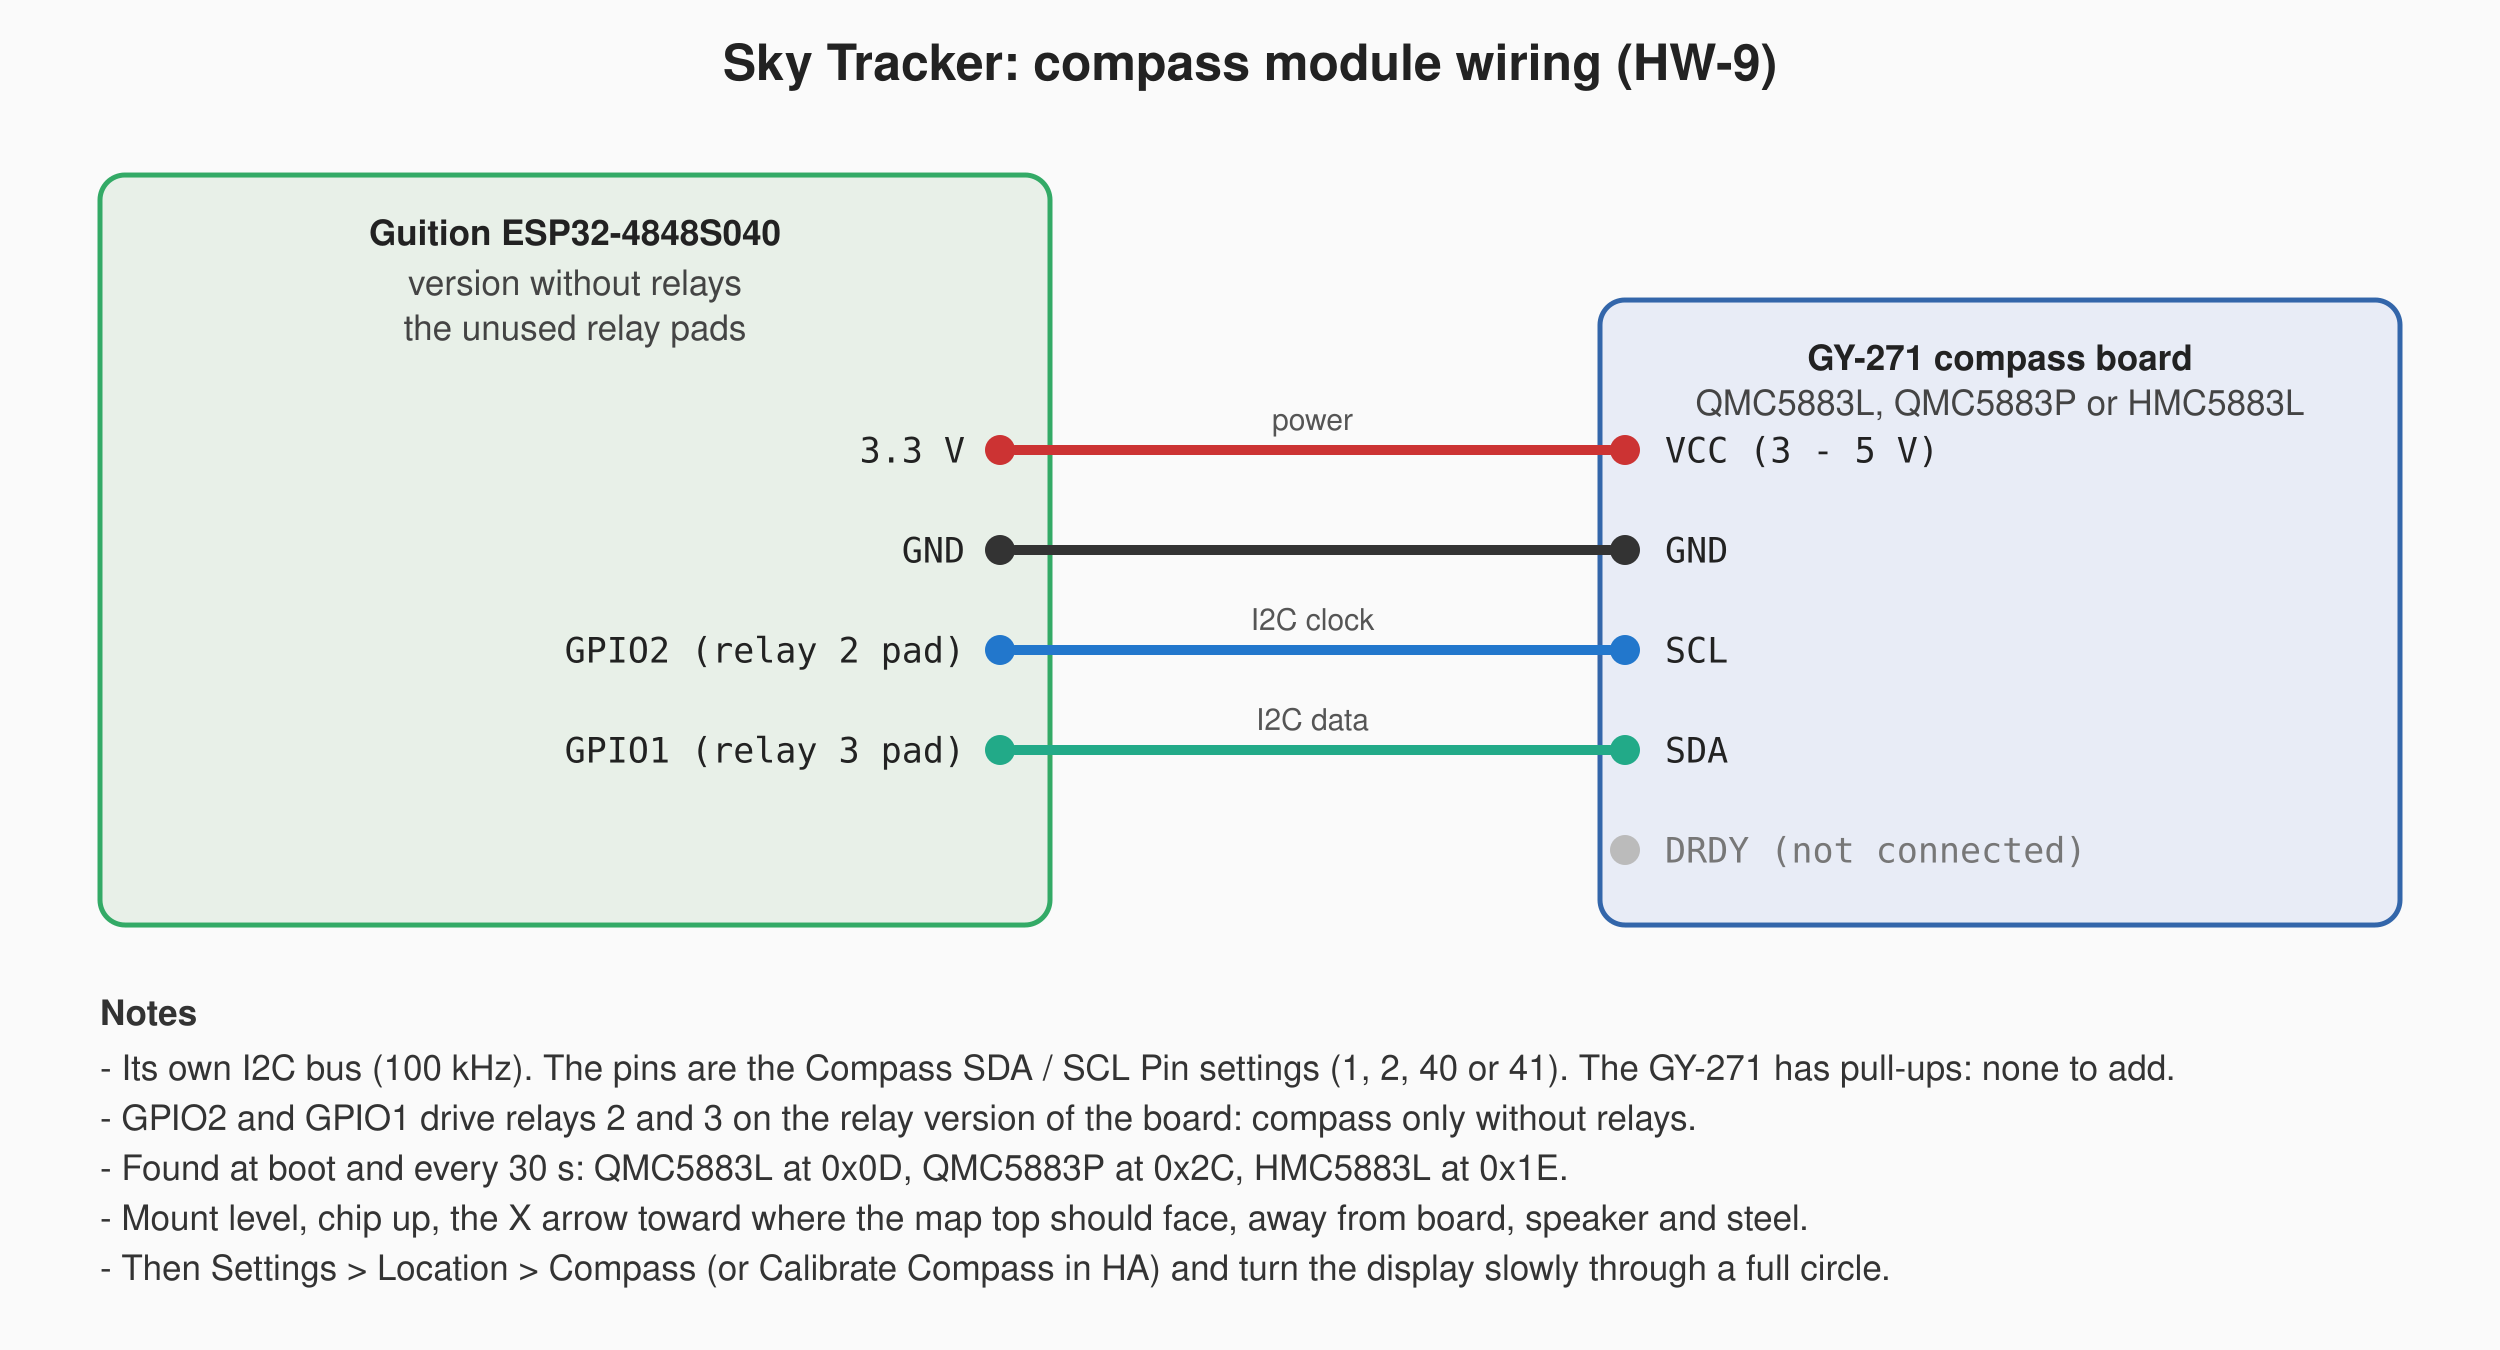
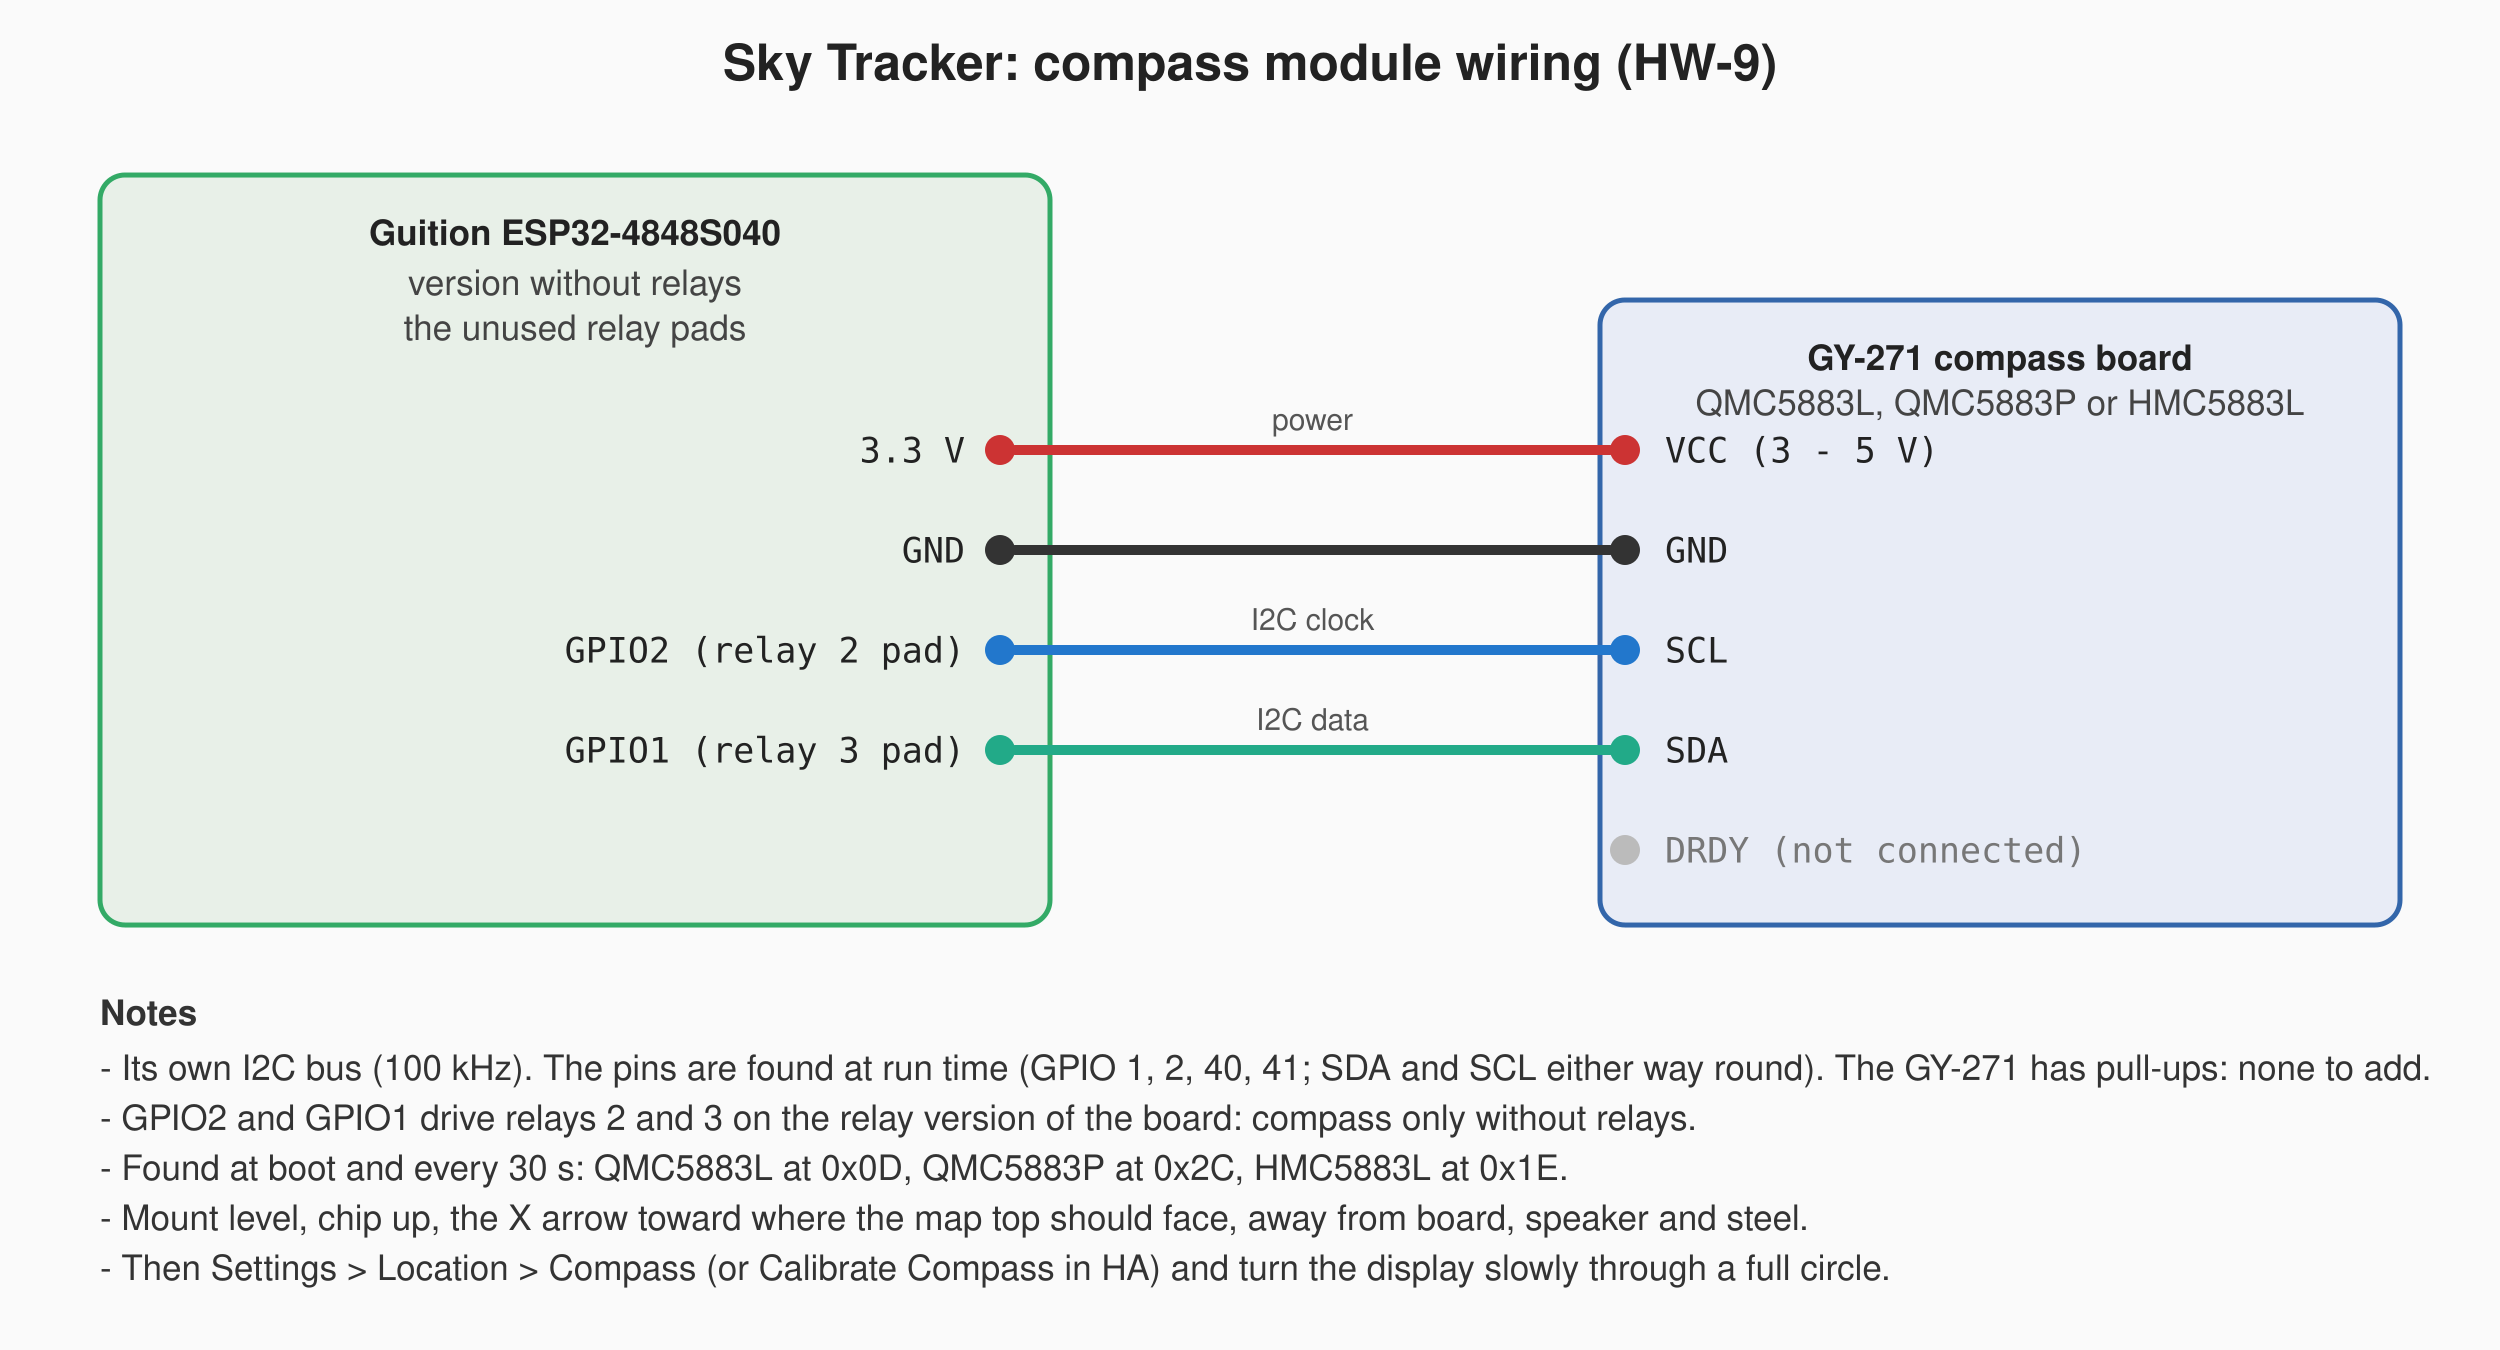
<svg xmlns="http://www.w3.org/2000/svg" width="1000" height="540" viewBox="0 0 1000 540" font-family="Helvetica, Arial, sans-serif" font-size="14">
  <rect width="1000" height="540" fill="#fafafa" />
  <text x="500" y="32" text-anchor="middle" font-size="20" font-weight="bold" fill="#222">Sky Tracker: compass module wiring (HW-9)</text>
  <rect x="40" y="70" width="380" height="300" rx="10" fill="#e8f0e8" stroke="#3a6" stroke-width="2" />
  <text x="230" y="98" text-anchor="middle" font-weight="bold" fill="#222">Guition ESP32-4848S040</text>
  <text x="230" y="118" text-anchor="middle" fill="#444">version without relays</text>
  <text x="230" y="136" text-anchor="middle" fill="#444">the unused relay pads</text>
  <g font-family="Menlo, Consolas, monospace" font-size="14">
    <circle cx="400" cy="180" r="6" fill="#c33" />
    <text x="386" y="185" text-anchor="end" fill="#222">3.3 V</text>
    <circle cx="400" cy="220" r="6" fill="#333" />
    <text x="386" y="225" text-anchor="end" fill="#222">GND</text>
    <circle cx="400" cy="260" r="6" fill="#27c" />
    <text x="386" y="265" text-anchor="end" fill="#222">GPIO2  (relay 2 pad)</text>
    <circle cx="400" cy="300" r="6" fill="#2a8" />
    <text x="386" y="305" text-anchor="end" fill="#222">GPIO1  (relay 3 pad)</text>
  </g>
  <rect x="640" y="120" width="320" height="250" rx="10" fill="#e8ecf6" stroke="#36a" stroke-width="2" />
  <text x="800" y="148" text-anchor="middle" font-weight="bold" fill="#222">GY-271 compass board</text>
  <text x="800" y="166" text-anchor="middle" fill="#444">QMC5883L, QMC5883P or HMC5883L</text>
  <g font-family="Menlo, Consolas, monospace" font-size="14">
    <circle cx="650" cy="180" r="6" fill="#c33" />
    <text x="666" y="185" fill="#222">VCC   (3 - 5 V)</text>
    <circle cx="650" cy="220" r="6" fill="#333" />
    <text x="666" y="225" fill="#222">GND</text>
    <circle cx="650" cy="260" r="6" fill="#27c" />
    <text x="666" y="265" fill="#222">SCL</text>
    <circle cx="650" cy="300" r="6" fill="#2a8" />
    <text x="666" y="305" fill="#222">SDA</text>
    <circle cx="650" cy="340" r="6" fill="#bbb" />
    <text x="666" y="345" fill="#777">DRDY  (not connected)</text>
  </g>
  <g stroke-width="4" fill="none" stroke-linecap="round">
    <line x1="406" y1="180" x2="644" y2="180" stroke="#c33" />
    <line x1="406" y1="220" x2="644" y2="220" stroke="#333" />
    <line x1="406" y1="260" x2="644" y2="260" stroke="#27c" />
    <line x1="406" y1="300" x2="644" y2="300" stroke="#2a8" />
  </g>
  <g font-size="12" fill="#555" text-anchor="middle">
    <text x="525" y="172">power</text>
    <text x="525" y="252">I2C clock</text>
    <text x="525" y="292">I2C data</text>
  </g>
  <g fill="#333">
    <text x="40" y="410" font-weight="bold">Notes</text>
-     <text x="40" y="432">- Its own I2C bus (100 kHz). The pins are the Compass SDA / SCL Pin settings (1, 2, 40 or 41). The GY-271 has pull-ups: none to add.</text>
+     <text x="40" y="432">- Its own I2C bus (100 kHz). The pins are found at run time (GPIO 1, 2, 40, 41; SDA and SCL either way round). The GY-271 has pull-ups: none to add.</text>
    <text x="40" y="452">- GPIO2 and GPIO1 drive relays 2 and 3 on the relay version of the board: compass only without relays.</text>
    <text x="40" y="472">- Found at boot and every 30 s: QMC5883L at 0x0D, QMC5883P at 0x2C, HMC5883L at 0x1E.</text>
    <text x="40" y="492">- Mount level, chip up, the X arrow toward where the map top should face, away from board, speaker and steel.</text>
    <text x="40" y="512">- Then Settings &gt; Location &gt; Compass (or Calibrate Compass in HA) and turn the display slowly through a full circle.</text>
  </g>
</svg>
